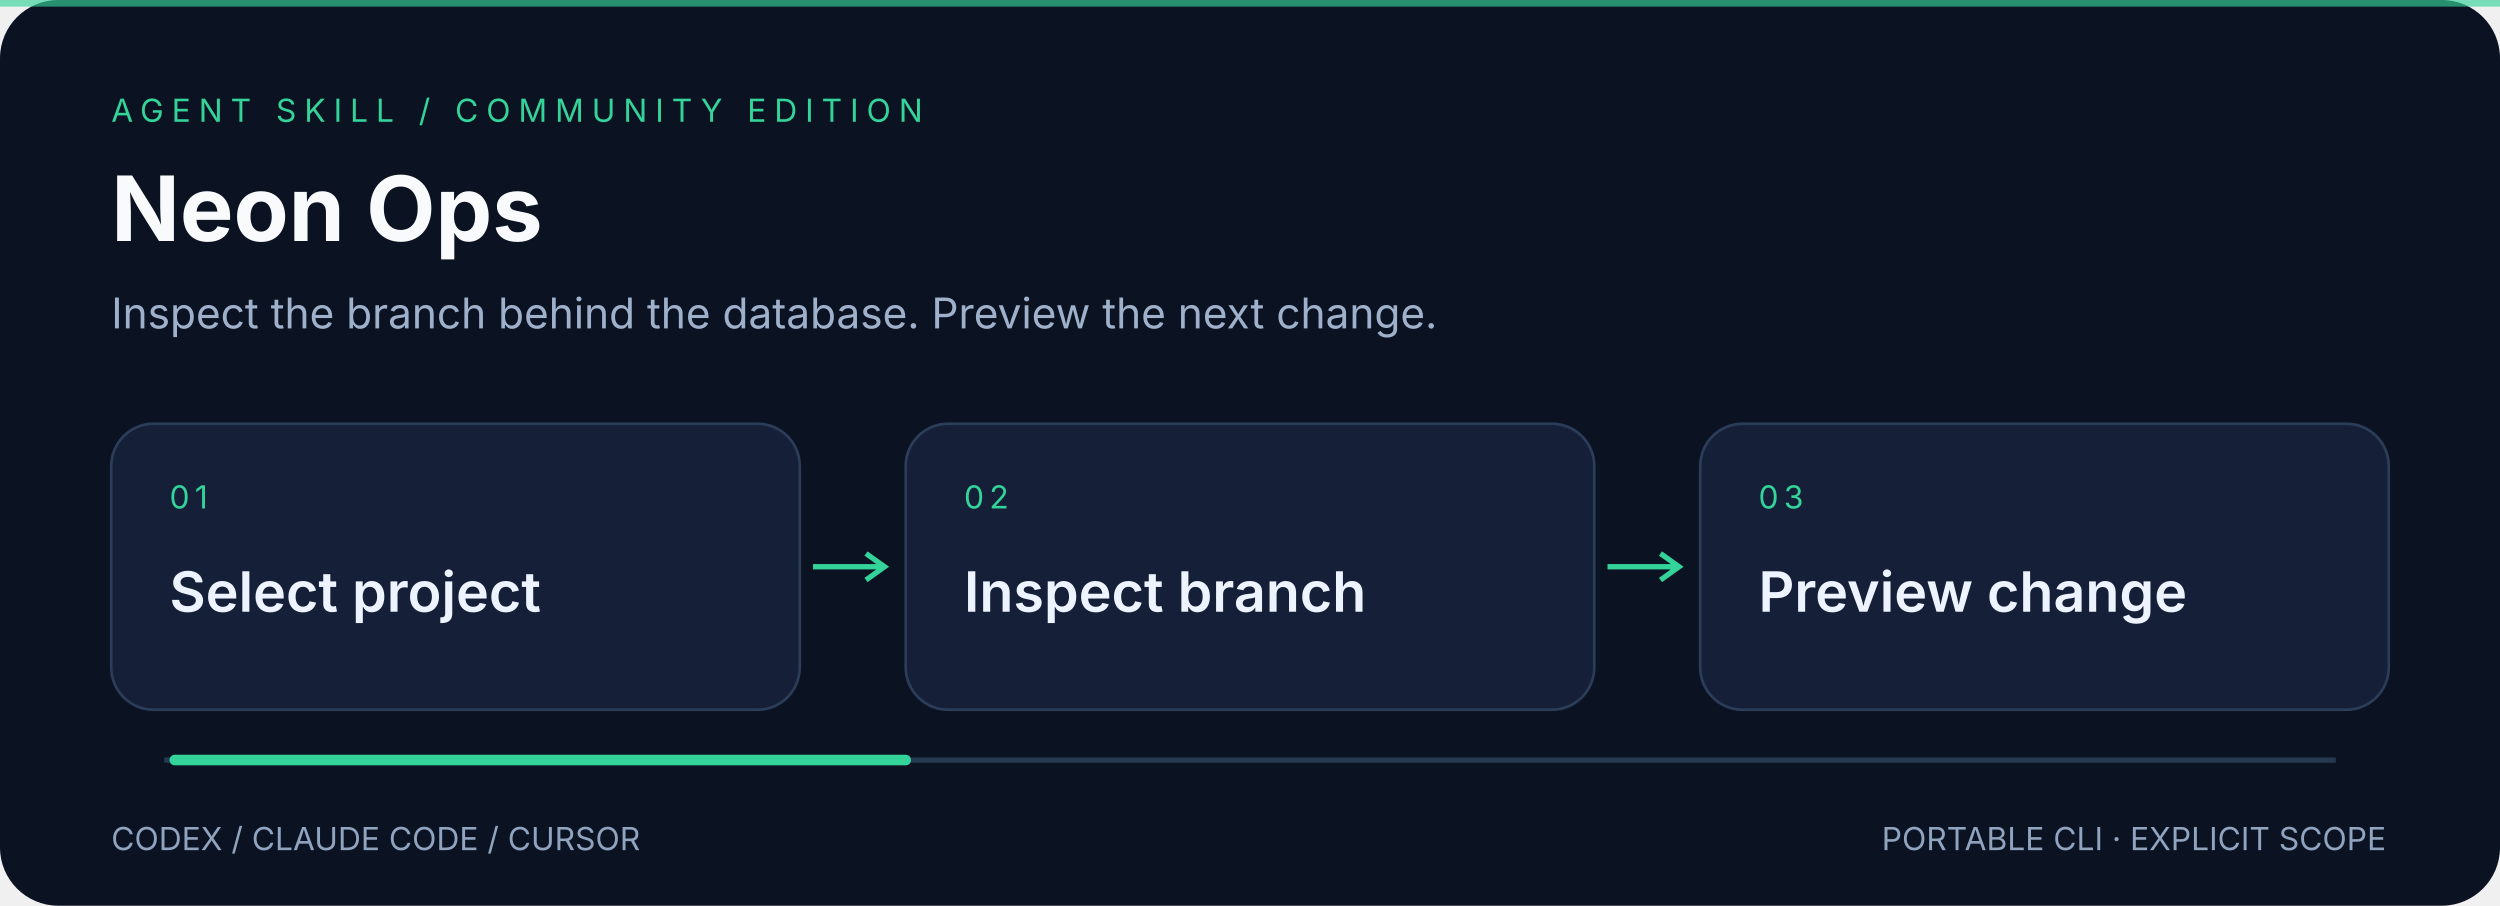
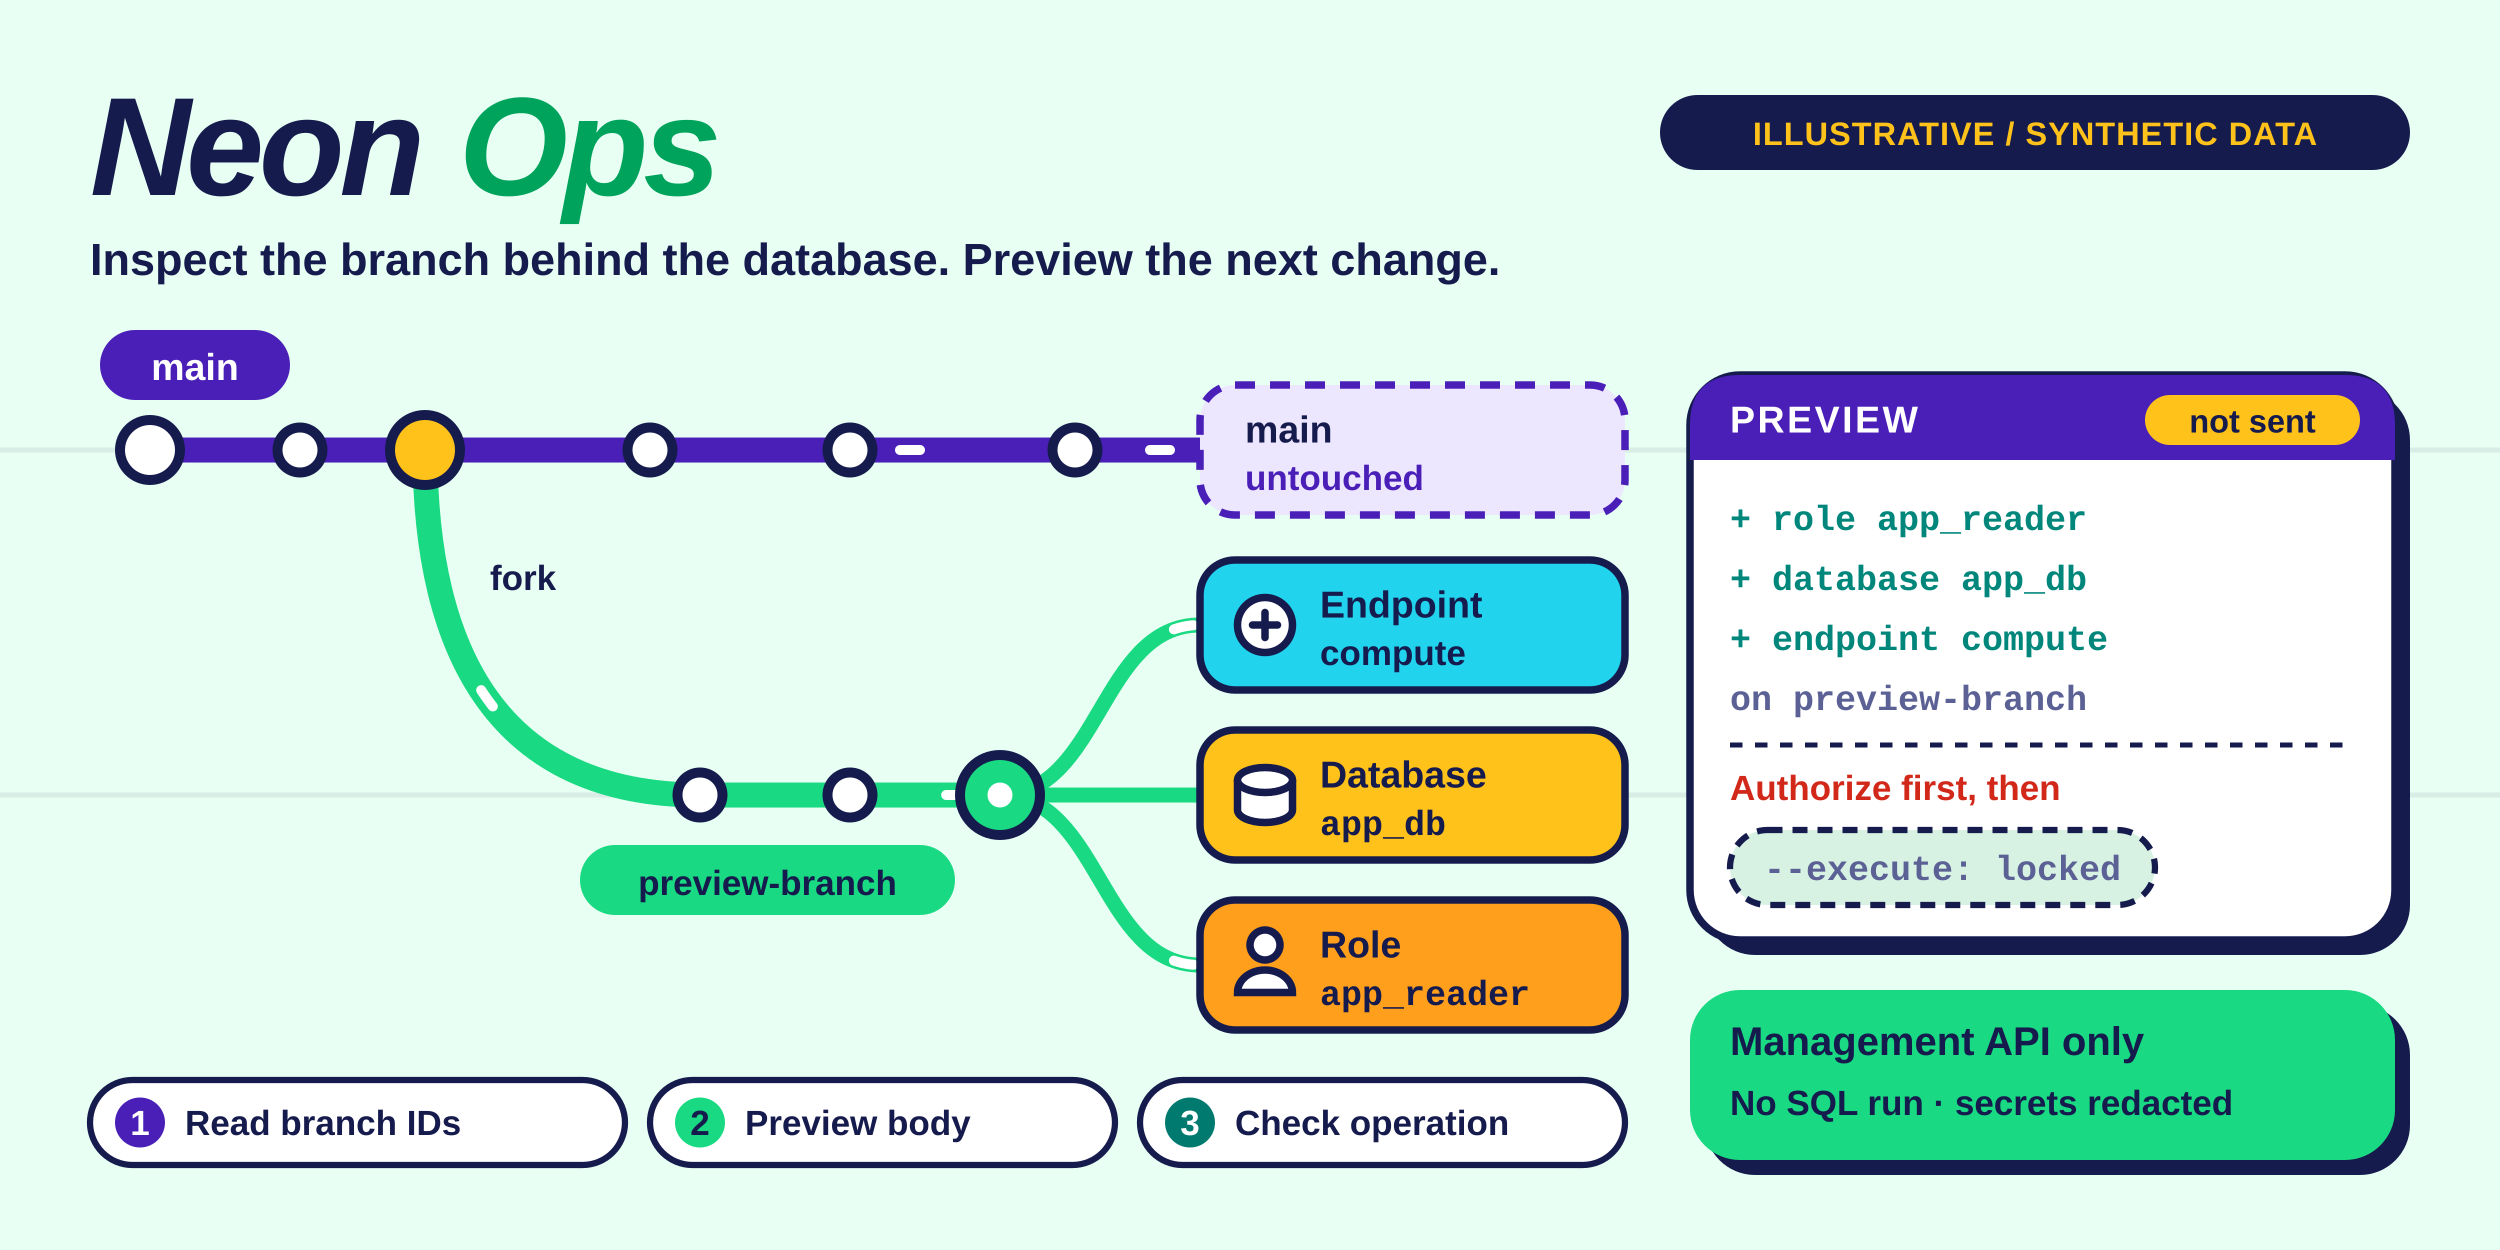
- <svg xmlns="http://www.w3.org/2000/svg" width="944" height="342" viewBox="0 0 944 342" role="img" aria-labelledby="title desc">
-   <style>text{font-family:system-ui,-apple-system,Segoe UI,sans-serif} .pulse{animation:flow 4s ease-in-out infinite} @keyframes flow{0%,100%{opacity:.35;transform:translateX(0)}50%{opacity:1;transform:translateX(540px)}} @media(prefers-reduced-motion:reduce){.pulse{animation:none}}</style>
-   <rect width="944" height="342" rx="22" fill="#0b1222" />
-   <path d="M0 1 H944" stroke="#34d399" stroke-width="3" opacity=".65" />
-   <text x="42" y="46" fill="#34d399" font-size="12" letter-spacing="3">AGENT SKILL / COMMUNITY EDITION</text>
-   <text x="42" y="91" fill="#f8fafc" font-size="34" font-weight="700">Neon Ops</text>
-   <text x="42" y="124" fill="#9eb0ca" font-size="16">Inspect the branch behind the database. Preview the next change.</text>
-   <rect x="42" y="160" width="260" height="108" rx="16" fill="#152038" stroke="#2c3d59" />
-   <text x="64" y="192" fill="#34d399" font-size="12" letter-spacing="2">01</text>
-   <text x="64" y="231" fill="#edf3ff" font-size="21" font-weight="600">Select project</text>
-   <path d="M 307 214 H 334 m -7 -5 7 5 -7 5" stroke="#34d399" stroke-width="2" fill="none" />
-   <rect x="342" y="160" width="260" height="108" rx="16" fill="#152038" stroke="#2c3d59" />
-   <text x="364" y="192" fill="#34d399" font-size="12" letter-spacing="2">02</text>
-   <text x="364" y="231" fill="#edf3ff" font-size="21" font-weight="600">Inspect branch</text>
-   <path d="M 607 214 H 634 m -7 -5 7 5 -7 5" stroke="#34d399" stroke-width="2" fill="none" />
-   <rect x="642" y="160" width="260" height="108" rx="16" fill="#152038" stroke="#2c3d59" />
-   <text x="664" y="192" fill="#34d399" font-size="12" letter-spacing="2">03</text>
-   <text x="664" y="231" fill="#edf3ff" font-size="21" font-weight="600">Preview change</text>
-   <path d="M 62 287 H 882" stroke="#263953" stroke-width="2" />
-   <rect class="pulse" x="64" y="285" width="280" height="4" rx="2" fill="#34d399" />
-   <text x="42" y="321" fill="#90a3bf" font-size="12">CODEX / CLAUDE CODE / CURSOR</text>
-   <text x="901" y="321" text-anchor="end" fill="#90a3bf" font-size="12">PORTABLE CLI · EXPLICIT SCOPE</text>
+ <svg xmlns="http://www.w3.org/2000/svg" width="1000" height="500" viewBox="0 0 1000 500" role="img" aria-labelledby="nn-title nn-desc">
+   <style>
+ .nn-s{font-family:"Avenir Next","Segoe UI","Helvetica Neue",Arial,sans-serif}
+ .nn-m{font-family:ui-monospace,"SF Mono",Menlo,Consolas,"Courier New",monospace}
+ .nn-run{stroke-dasharray:8 92;animation:nn-run 4s linear infinite}
+ .nn-r2{animation-delay:-1.3s}.nn-r3{animation-delay:-2.6s}
+ @keyframes nn-run{from{stroke-dashoffset:0}to{stroke-dashoffset:-100}}
+ .nn-head{opacity:0;transform-box:fill-box;transform-origin:50% 50%;animation:nn-head 2.6s ease-out infinite}
+ @keyframes nn-head{0%{transform:scale(1);opacity:.9}100%{transform:scale(2.4);opacity:0}}
+ .nn-tile{transform-box:fill-box;transform-origin:50% 50%;animation:nn-tile 4s ease-in-out infinite}
+ .nn-t2{animation-delay:.5s}.nn-t3{animation-delay:1s}
+ @keyframes nn-tile{0%,100%{transform:translateX(0)}50%{transform:translateX(5px)}}
+ @media (prefers-reduced-motion:reduce){*{animation:none!important}}
+ </style>
+   <rect width="1000" height="500" fill="#E8FFF3" />
+   <g stroke="#161B4D" stroke-opacity=".08" stroke-width="2">
+     <line x1="0" y1="180" x2="1000" y2="180" />
+     <line x1="0" y1="318" x2="1000" y2="318" />
+   </g>
+   <text class="nn-s" x="36" y="78" font-size="56" font-weight="900" font-style="italic" fill="#161B4D" letter-spacing="-2">Neon <tspan fill="#00A35C">Ops</tspan>
+   </text>
+   <text class="nn-s" x="36" y="110" font-size="18" font-weight="600" fill="#161B4D">Inspect the branch behind the database. Preview the next change.</text>
+   <rect x="664" y="38" width="300" height="30" rx="15" fill="#161B4D" />
+   <text class="nn-s" x="814" y="58" font-size="13" font-weight="800" fill="#FFC21A" text-anchor="middle" letter-spacing=".4">ILLUSTRATIVE / SYNTHETIC DATA</text>
+   <g fill="none" stroke-linecap="round" stroke-linejoin="round">
+     <path d="M60 180 H480" stroke="#4A1FB8" stroke-width="10" />
+     <path d="M170 180 C170 262 200 318 280 318 H400" stroke="#19D982" stroke-width="10" />
+     <path d="M400 318 H480" stroke="#19D982" stroke-width="6" />
+     <path d="M400 318 C440 318 440 250 480 250" stroke="#19D982" stroke-width="6" />
+     <path d="M400 318 C440 318 440 386 480 386" stroke="#19D982" stroke-width="6" />
+   </g>
+   <g fill="none" stroke="#fff" stroke-width="4" stroke-linecap="round">
+     <path class="nn-run" pathLength="100" d="M60 180 H480" />
+     <path class="nn-run nn-r2" pathLength="100" d="M170 180 C170 262 200 318 280 318 H400" />
+     <path class="nn-run nn-r3" pathLength="100" d="M400 318 C440 318 440 250 480 250" />
+     <path class="nn-run nn-r3" pathLength="100" d="M400 318 H480" />
+     <path class="nn-run nn-r3" pathLength="100" d="M400 318 C440 318 440 386 480 386" />
+   </g>
+   <g fill="#fff" stroke="#161B4D" stroke-width="4">
+     <circle cx="60" cy="180" r="12" />
+     <circle cx="120" cy="180" r="9" />
+     <circle cx="260" cy="180" r="9" />
+     <circle cx="340" cy="180" r="9" />
+     <circle cx="430" cy="180" r="9" />
+     <circle cx="170" cy="180" r="14" fill="#FFC21A" />
+     <circle cx="280" cy="318" r="9" />
+     <circle cx="340" cy="318" r="9" />
+   </g>
+   <circle class="nn-head" cx="400" cy="318" r="16" fill="none" stroke="#19D982" stroke-width="3" />
+   <circle cx="400" cy="318" r="16" fill="#19D982" stroke="#161B4D" stroke-width="4" />
+   <circle cx="400" cy="318" r="5" fill="#fff" />
+   <rect x="40" y="132" width="76" height="28" rx="14" fill="#4A1FB8" />
+   <text class="nn-s" x="78" y="152" font-size="15" font-weight="800" fill="#fff" text-anchor="middle">main</text>
+   <text class="nn-s" x="196" y="236" font-size="14" font-weight="800" fill="#161B4D">fork</text>
+   <rect x="232" y="338" width="150" height="28" rx="14" fill="#19D982" />
+   <text class="nn-s" x="307" y="358" font-size="14" font-weight="800" fill="#161B4D" text-anchor="middle">preview-branch</text>
+   <rect x="480" y="154" width="170" height="52" rx="14" fill="#EDE6FF" stroke="#4A1FB8" stroke-width="3" stroke-dasharray="8 6" />
+   <text class="nn-s" x="498" y="177" font-size="15" font-weight="800" fill="#161B4D">main</text>
+   <text class="nn-s" x="498" y="196" font-size="14" font-weight="700" fill="#4A1FB8">untouched</text>
+   <g class="nn-tile">
+     <rect x="480" y="224" width="170" height="52" rx="14" fill="#22D3EE" stroke="#161B4D" stroke-width="3" />
+     <circle cx="506" cy="250" r="11" fill="#fff" stroke="#161B4D" stroke-width="3" />
+     <path d="M501 250 h10 M506 245 v10" stroke="#161B4D" stroke-width="3" stroke-linecap="round" />
+     <text class="nn-s" x="528" y="247" font-size="15" font-weight="800" fill="#161B4D">Endpoint</text>
+     <text class="nn-s" x="528" y="266" font-size="14" font-weight="700" fill="#161B4D">compute</text>
+   </g>
+   <g class="nn-tile nn-t2">
+     <rect x="480" y="292" width="170" height="52" rx="14" fill="#FFC21A" stroke="#161B4D" stroke-width="3" />
+     <g fill="#fff" stroke="#161B4D" stroke-width="3">
+       <path d="M495 312 v12 a11 5 0 0 0 22 0 v-12" />
+       <ellipse cx="506" cy="312" rx="11" ry="5" />
+     </g>
+     <text class="nn-s" x="528" y="315" font-size="15" font-weight="800" fill="#161B4D">Database</text>
+     <text class="nn-m" x="528" y="334" font-size="14" font-weight="700" fill="#161B4D">app_db</text>
+   </g>
+   <g class="nn-tile nn-t3">
+     <rect x="480" y="360" width="170" height="52" rx="14" fill="#FF9F1C" stroke="#161B4D" stroke-width="3" />
+     <g fill="#fff" stroke="#161B4D" stroke-width="3">
+       <circle cx="506" cy="378" r="6" />
+       <path d="M495 397 a11 9 0 0 1 22 0 z" />
+     </g>
+     <text class="nn-s" x="528" y="383" font-size="15" font-weight="800" fill="#161B4D">Role</text>
+     <text class="nn-m" x="528" y="402" font-size="14" font-weight="700" fill="#161B4D">app_reader</text>
+   </g>
+   <g class="nn-s" font-size="14" font-weight="800" fill="#161B4D">
+     <rect x="36" y="432" width="214" height="34" rx="17" fill="#fff" stroke="#161B4D" stroke-width="2.5" />
+     <circle cx="56" cy="449" r="10" fill="#4A1FB8" />
+     <text x="56" y="454" fill="#fff" text-anchor="middle">1</text>
+     <text x="74" y="454">Read branch IDs</text>
+     <rect x="260" y="432" width="186" height="34" rx="17" fill="#fff" stroke="#161B4D" stroke-width="2.5" />
+     <circle cx="280" cy="449" r="10" fill="#19D982" />
+     <text x="280" y="454" fill="#161B4D" text-anchor="middle">2</text>
+     <text x="298" y="454">Preview body</text>
+     <rect x="456" y="432" width="194" height="34" rx="17" fill="#fff" stroke="#161B4D" stroke-width="2.5" />
+     <circle cx="476" cy="449" r="10" fill="#007A6E" />
+     <text x="476" y="454" fill="#fff" text-anchor="middle">3</text>
+     <text x="494" y="454">Check operation</text>
+   </g>
+   <rect x="682" y="156" width="282" height="226" rx="20" fill="#161B4D" />
+   <rect x="676" y="150" width="282" height="226" rx="20" fill="#fff" stroke="#161B4D" stroke-width="3" />
+   <path d="M696 150 H938 Q958 150 958 170 V184 H676 V170 Q676 150 696 150 Z" fill="#4A1FB8" />
+   <text class="nn-s" x="692" y="173" font-size="15" font-weight="800" fill="#fff" letter-spacing="1">PREVIEW</text>
+   <rect x="858" y="158" width="86" height="20" rx="10" fill="#FFC21A" />
+   <text class="nn-s" x="901" y="173" font-size="13" font-weight="800" fill="#161B4D" text-anchor="middle">not sent</text>
+   <g class="nn-m" font-size="14" font-weight="700">
+     <text x="692" y="212" fill="#00867A">+ role      app_reader</text>
+     <text x="692" y="236" fill="#00867A">+ database  app_db</text>
+     <text x="692" y="260" fill="#00867A">+ endpoint  compute</text>
+     <text x="692" y="284" fill="#5B6194">on preview-branch</text>
+   </g>
+   <line x1="692" y1="298" x2="942" y2="298" stroke="#161B4D" stroke-width="2" stroke-dasharray="5 5" />
+   <text class="nn-s" x="692" y="320" font-size="14" font-weight="800" fill="#D1281A">Authorize first, then</text>
+   <rect x="692" y="332" width="170" height="30" rx="15" fill="#D7F2E3" stroke="#161B4D" stroke-width="2.5" stroke-dasharray="6 4" />
+   <text class="nn-m" x="777" y="352" font-size="14" font-weight="800" fill="#5B6194" text-anchor="middle">--execute: locked</text>
+   <rect x="682" y="402" width="282" height="68" rx="20" fill="#161B4D" />
+   <rect x="676" y="396" width="282" height="68" rx="20" fill="#19D982" />
+   <text class="nn-s" x="692" y="422" font-size="16" font-weight="800" fill="#161B4D">Management API only</text>
+   <text class="nn-s" x="692" y="446" font-size="14" font-weight="700" fill="#161B4D">No SQL run · secrets redacted</text>
</svg>
